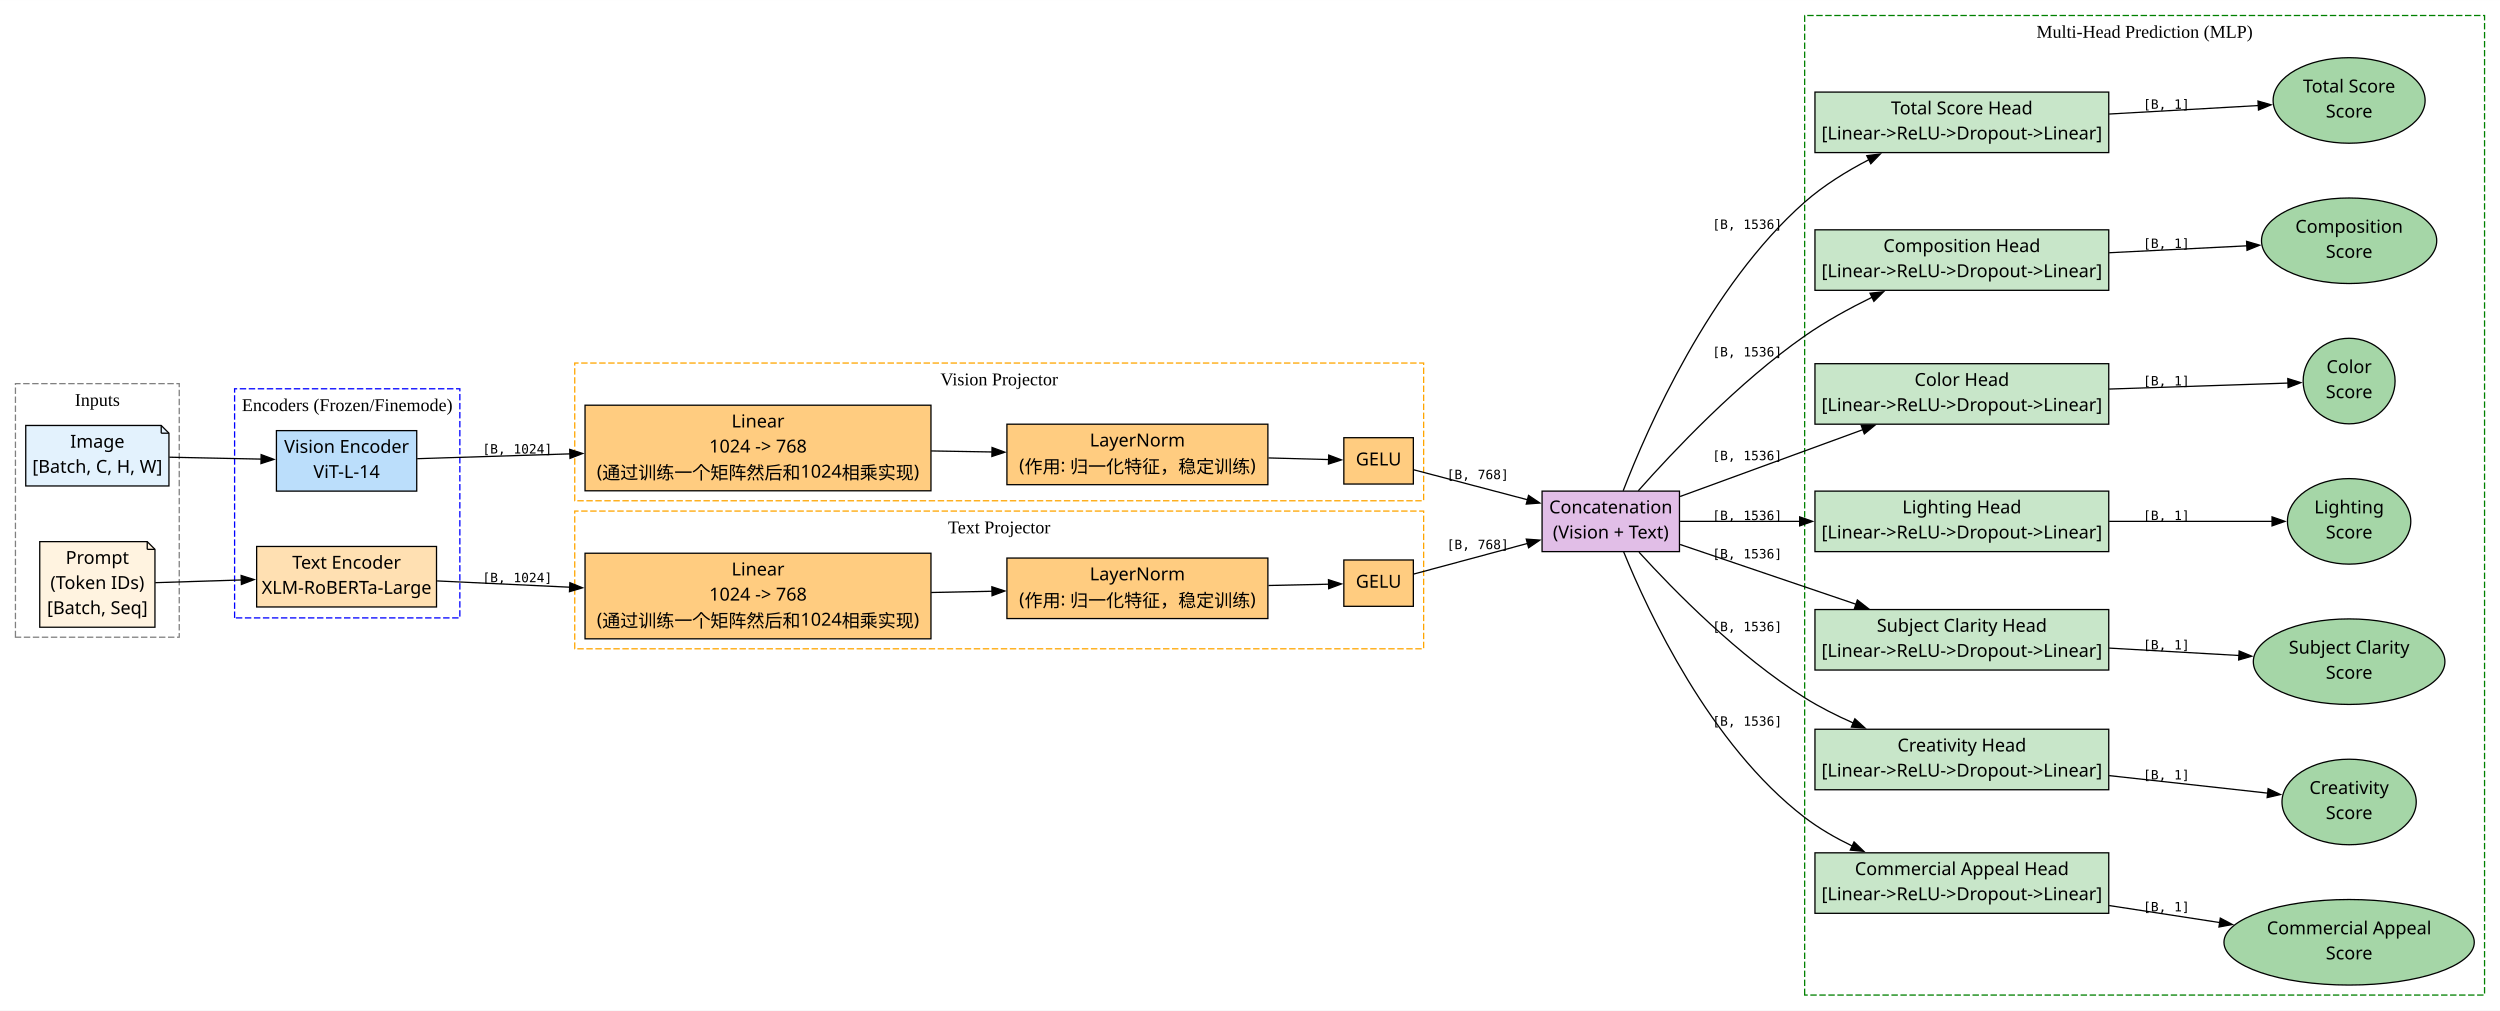
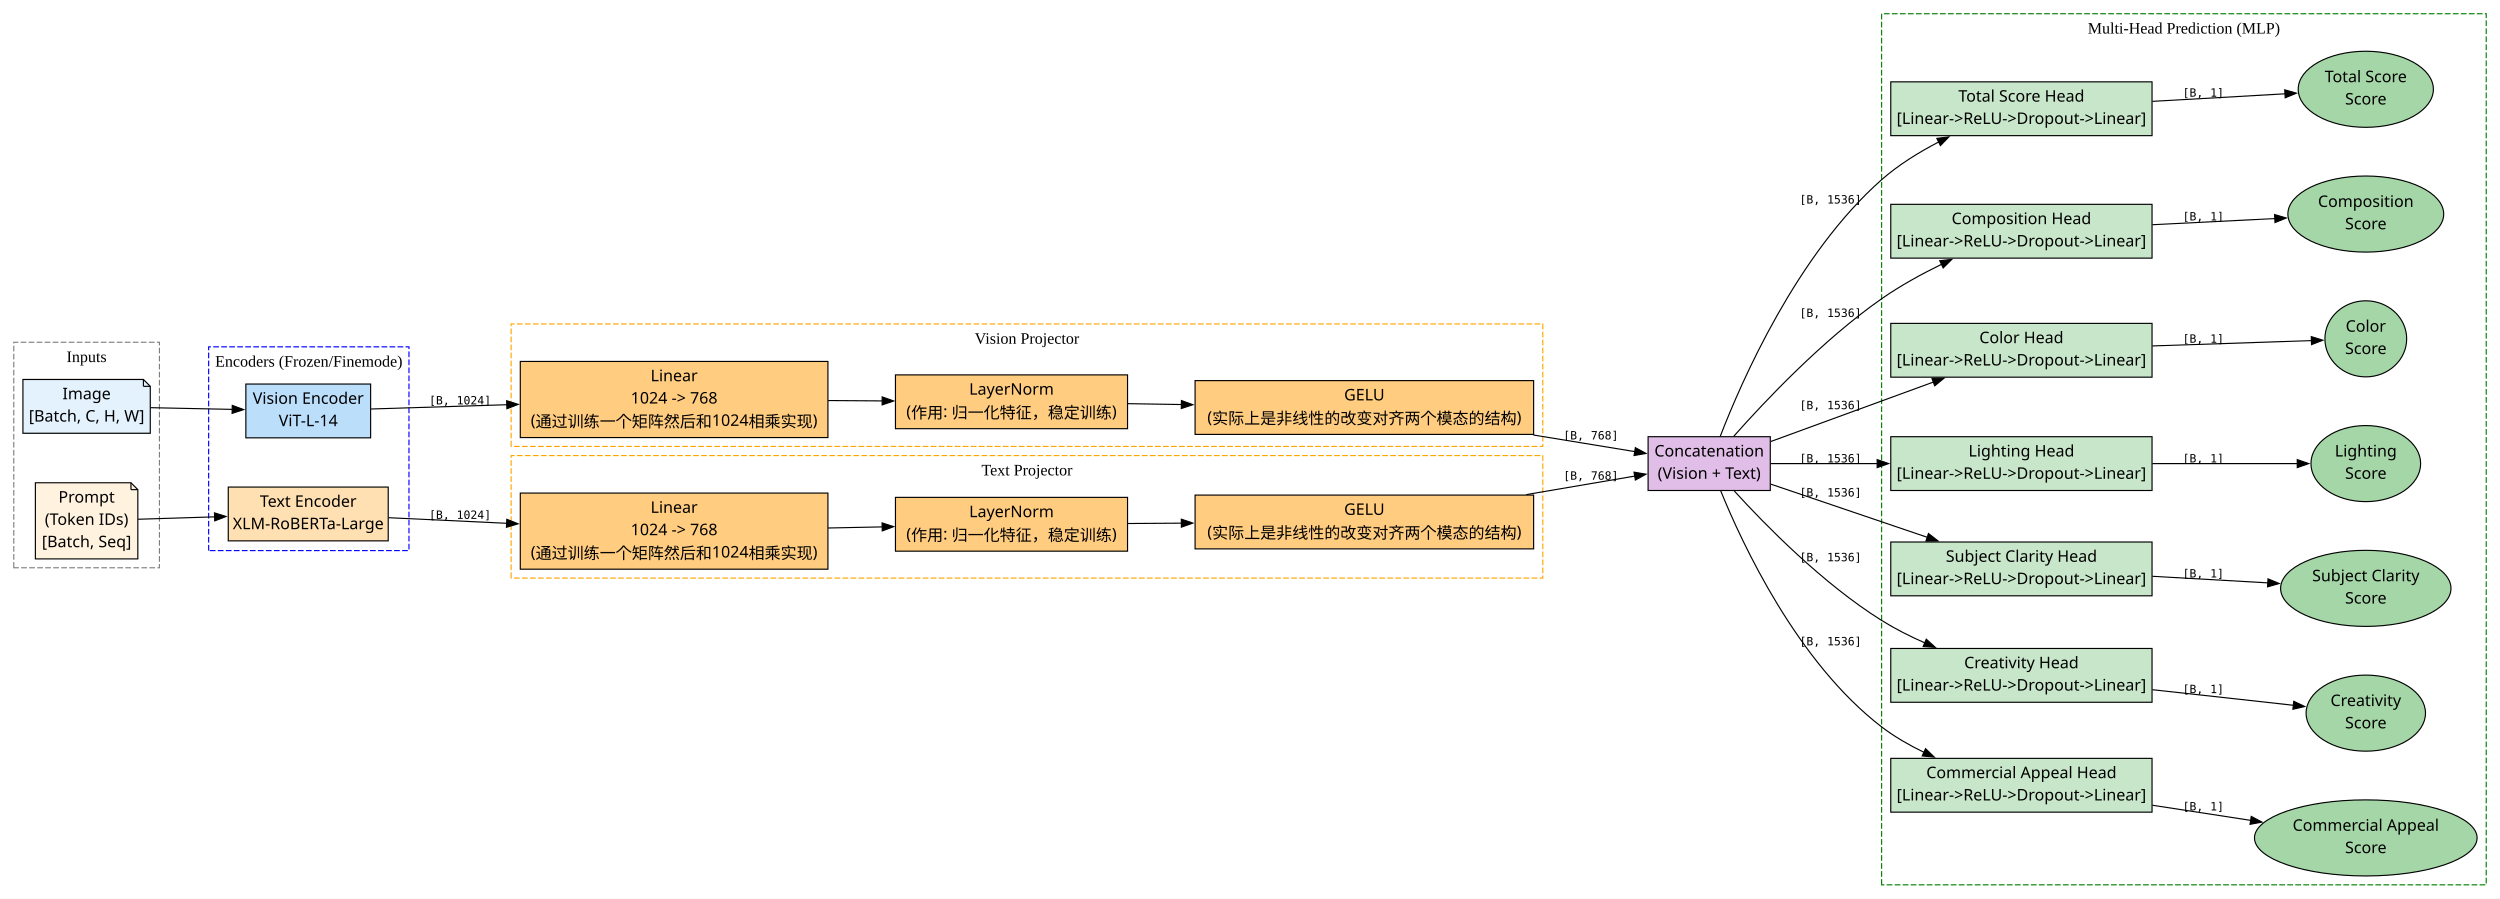
- <svg xmlns="http://www.w3.org/2000/svg" width="1942pt" height="785pt" viewBox="0.00 0.00 1942.20 785.00">
+ <svg xmlns="http://www.w3.org/2000/svg" width="2184pt" height="785pt" viewBox="0.00 0.00 2183.95 785.00">
  <g id="graph0" class="graph" transform="scale(1 1) rotate(0) translate(4 781)">
-     <polygon fill="white" stroke="none" points="-4,4 -4,-781 1938.2,-781 1938.2,4 -4,4" />
+     <polygon fill="white" stroke="none" points="-4,4 -4,-781 2179.95,-781 2179.95,4 -4,4" />
    <g id="clust1" class="cluster">
-       <polygon fill="none" stroke="gray" stroke-dasharray="5,2" points="8,-286 8,-483 135.25,-483 135.25,-286 8,-286" />
-       <text text-anchor="middle" x="71.62" y="-465.7" font-family="Times New Roman,serif" font-size="14.00">Inputs</text>
+       <polygon fill="none" stroke="gray" stroke-dasharray="5,2" points="8,-285 8,-482 135.25,-482 135.25,-285 8,-285" />
+       <text text-anchor="middle" x="71.62" y="-464.7" font-family="Times New Roman,serif" font-size="14.00">Inputs</text>
    </g>
    <g id="clust2" class="cluster">
-       <polygon fill="none" stroke="blue" stroke-dasharray="5,2" points="178.25,-301 178.25,-479 353.25,-479 353.25,-301 178.25,-301" />
-       <text text-anchor="middle" x="265.75" y="-461.7" font-family="Times New Roman,serif" font-size="14.00">Encoders (Frozen/Finemode)</text>
+       <polygon fill="none" stroke="blue" stroke-dasharray="5,2" points="178.25,-300 178.25,-478 353.25,-478 353.25,-300 178.25,-300" />
+       <text text-anchor="middle" x="265.75" y="-460.7" font-family="Times New Roman,serif" font-size="14.00">Encoders (Frozen/Finemode)</text>
    </g>
    <g id="clust3" class="cluster">
-       <polygon fill="none" stroke="orange" stroke-dasharray="5,2" points="442.5,-392 442.5,-499 1102,-499 1102,-392 442.5,-392" />
-       <text text-anchor="middle" x="772.25" y="-481.7" font-family="Times New Roman,serif" font-size="14.00">Vision Projector</text>
+       <polygon fill="none" stroke="orange" stroke-dasharray="5,2" points="442.5,-391 442.5,-498 1343.75,-498 1343.75,-391 442.5,-391" />
+       <text text-anchor="middle" x="893.12" y="-480.7" font-family="Times New Roman,serif" font-size="14.00">Vision Projector</text>
    </g>
    <g id="clust4" class="cluster">
-       <polygon fill="none" stroke="orange" stroke-dasharray="5,2" points="442.5,-277 442.5,-384 1102,-384 1102,-277 442.5,-277" />
-       <text text-anchor="middle" x="772.25" y="-366.7" font-family="Times New Roman,serif" font-size="14.00">Text Projector</text>
+       <polygon fill="none" stroke="orange" stroke-dasharray="5,2" points="442.5,-276 442.5,-383 1343.75,-383 1343.75,-276 442.5,-276" />
+       <text text-anchor="middle" x="893.12" y="-365.7" font-family="Times New Roman,serif" font-size="14.00">Text Projector</text>
    </g>
    <g id="clust5" class="cluster">
-       <polygon fill="none" stroke="green" stroke-dasharray="5,2" points="1398,-8 1398,-769 1926.2,-769 1926.2,-8 1398,-8" />
-       <text text-anchor="middle" x="1662.1" y="-751.7" font-family="Times New Roman,serif" font-size="14.00">Multi-Head Prediction (MLP)</text>
+       <polygon fill="none" stroke="green" stroke-dasharray="5,2" points="1639.75,-8 1639.75,-769 2167.95,-769 2167.95,-8 1639.75,-8" />
+       <text text-anchor="middle" x="1903.85" y="-751.7" font-family="Times New Roman,serif" font-size="14.00">Multi-Head Prediction (MLP)</text>
    </g>
    <g id="node1" class="node">
-       <polygon fill="#e3f2fd" stroke="black" points="121.25,-450.5 16,-450.5 16,-403.5 127.25,-403.5 127.25,-444.5 121.25,-450.5" />
-       <polyline fill="none" stroke="black" points="121.25,-450.5 121.25,-444.5" />
-       <polyline fill="none" stroke="black" points="127.25,-444.5 121.25,-444.5" />
-       <text text-anchor="middle" x="71.62" y="-433.2" font-family="Segoe UI" font-size="14.00">Image</text>
-       <text text-anchor="middle" x="71.62" y="-413.7" font-family="Segoe UI" font-size="14.00">[Batch, C, H, W]</text>
+       <polygon fill="#e3f2fd" stroke="black" points="121.25,-449.5 16,-449.5 16,-402.5 127.25,-402.5 127.25,-443.5 121.25,-449.5" />
+       <polyline fill="none" stroke="black" points="121.25,-449.5 121.25,-443.5" />
+       <polyline fill="none" stroke="black" points="127.25,-443.5 121.25,-443.5" />
+       <text text-anchor="middle" x="71.62" y="-432.2" font-family="Segoe UI" font-size="14.00">Image</text>
+       <text text-anchor="middle" x="71.62" y="-412.7" font-family="Segoe UI" font-size="14.00">[Batch, C, H, W]</text>
    </g>
    <g id="node3" class="node">
-       <polygon fill="#bbdefb" stroke="black" points="319.75,-446.5 210.75,-446.5 210.75,-399.5 319.75,-399.5 319.75,-446.5" />
-       <text text-anchor="middle" x="265.25" y="-429.2" font-family="Segoe UI" font-size="14.00">Vision Encoder</text>
-       <text text-anchor="middle" x="265.25" y="-409.7" font-family="Segoe UI" font-size="14.00">ViT-L-14</text>
+       <polygon fill="#bbdefb" stroke="black" points="319.75,-445.5 210.75,-445.5 210.75,-398.5 319.75,-398.5 319.75,-445.5" />
+       <text text-anchor="middle" x="265.25" y="-428.2" font-family="Segoe UI" font-size="14.00">Vision Encoder</text>
+       <text text-anchor="middle" x="265.25" y="-408.7" font-family="Segoe UI" font-size="14.00">ViT-L-14</text>
    </g>
    <g id="edge12" class="edge">
-       <path fill="none" stroke="black" d="M127.54,-425.85C149.77,-425.39 175.62,-424.85 198.82,-424.37" />
-       <polygon fill="black" stroke="black" points="198.88,-427.87 208.81,-424.16 198.74,-420.87 198.88,-427.87" />
+       <path fill="none" stroke="black" d="M127.54,-424.85C149.77,-424.39 175.62,-423.85 198.82,-423.37" />
+       <polygon fill="black" stroke="black" points="198.88,-426.87 208.81,-423.16 198.74,-419.87 198.88,-426.87" />
    </g>
    <g id="node2" class="node">
-       <polygon fill="#fff3e0" stroke="black" points="110.38,-360.25 26.88,-360.25 26.88,-293.75 116.38,-293.75 116.38,-354.25 110.38,-360.25" />
-       <polyline fill="none" stroke="black" points="110.38,-360.25 110.38,-354.25" />
-       <polyline fill="none" stroke="black" points="116.38,-354.25 110.38,-354.25" />
-       <text text-anchor="middle" x="71.62" y="-342.95" font-family="Segoe UI" font-size="14.00">Prompt</text>
-       <text text-anchor="middle" x="71.62" y="-323.45" font-family="Segoe UI" font-size="14.00">(Token IDs)</text>
-       <text text-anchor="middle" x="71.62" y="-303.95" font-family="Segoe UI" font-size="14.00">[Batch, Seq]</text>
+       <polygon fill="#fff3e0" stroke="black" points="110.38,-359.25 26.88,-359.25 26.88,-292.75 116.38,-292.75 116.38,-353.25 110.38,-359.25" />
+       <polyline fill="none" stroke="black" points="110.38,-359.25 110.38,-353.25" />
+       <polyline fill="none" stroke="black" points="116.38,-353.25 110.38,-353.25" />
+       <text text-anchor="middle" x="71.62" y="-341.95" font-family="Segoe UI" font-size="14.00">Prompt</text>
+       <text text-anchor="middle" x="71.62" y="-322.45" font-family="Segoe UI" font-size="14.00">(Token IDs)</text>
+       <text text-anchor="middle" x="71.62" y="-302.95" font-family="Segoe UI" font-size="14.00">[Batch, Seq]</text>
    </g>
    <g id="node4" class="node">
-       <polygon fill="#ffe0b2" stroke="black" points="335.12,-356.5 195.38,-356.5 195.38,-309.5 335.12,-309.5 335.12,-356.5" />
-       <text text-anchor="middle" x="265.25" y="-339.2" font-family="Segoe UI" font-size="14.00">Text Encoder</text>
-       <text text-anchor="middle" x="265.25" y="-319.7" font-family="Segoe UI" font-size="14.00">XLM-RoBERTa-Large</text>
+       <polygon fill="#ffe0b2" stroke="black" points="335.12,-355.5 195.38,-355.5 195.38,-308.5 335.12,-308.5 335.12,-355.5" />
+       <text text-anchor="middle" x="265.25" y="-338.2" font-family="Segoe UI" font-size="14.00">Text Encoder</text>
+       <text text-anchor="middle" x="265.25" y="-318.7" font-family="Segoe UI" font-size="14.00">XLM-RoBERTa-Large</text>
    </g>
    <g id="edge13" class="edge">
-       <path fill="none" stroke="black" d="M116.59,-328.38C136.44,-329 160.54,-329.75 183.46,-330.47" />
-       <polygon fill="black" stroke="black" points="183.34,-333.97 193.44,-330.78 183.55,-326.97 183.34,-333.97" />
+       <path fill="none" stroke="black" d="M116.59,-327.38C136.44,-328 160.54,-328.75 183.46,-329.47" />
+       <polygon fill="black" stroke="black" points="183.34,-332.97 193.44,-329.78 183.55,-325.97 183.34,-332.97" />
    </g>
    <g id="node5" class="node">
-       <polygon fill="#ffcc80" stroke="black" points="719.25,-466.25 450.5,-466.25 450.5,-399.75 719.25,-399.75 719.25,-466.25" />
-       <text text-anchor="middle" x="584.88" y="-448.95" font-family="Segoe UI" font-size="14.00">Linear</text>
-       <text text-anchor="middle" x="584.88" y="-429.45" font-family="Segoe UI" font-size="14.00">1024 -&gt; 768</text>
-       <text text-anchor="middle" x="584.88" y="-409.95" font-family="Segoe UI" font-size="14.00">(通过训练一个矩阵然后和1024相乘实现)</text>
+       <polygon fill="#ffcc80" stroke="black" points="719.25,-465.25 450.5,-465.25 450.5,-398.75 719.25,-398.75 719.25,-465.25" />
+       <text text-anchor="middle" x="584.88" y="-447.95" font-family="Segoe UI" font-size="14.00">Linear</text>
+       <text text-anchor="middle" x="584.88" y="-428.45" font-family="Segoe UI" font-size="14.00">1024 -&gt; 768</text>
+       <text text-anchor="middle" x="584.88" y="-408.95" font-family="Segoe UI" font-size="14.00">(通过训练一个矩阵然后和1024相乘实现)</text>
    </g>
    <g id="edge14" class="edge">
-       <path fill="none" stroke="black" d="M320.13,-424.7C352.95,-425.73 396.59,-427.1 438.91,-428.44" />
-       <polygon fill="black" stroke="black" points="438.6,-431.93 448.7,-428.74 438.82,-424.93 438.6,-431.93" />
-       <text text-anchor="middle" x="397.88" y="-428.7" font-family="Consolas" font-size="10.00">[B, 1024]</text>
+       <path fill="none" stroke="black" d="M320.13,-423.7C352.95,-424.73 396.59,-426.1 438.91,-427.44" />
+       <polygon fill="black" stroke="black" points="438.6,-430.93 448.7,-427.74 438.82,-423.93 438.6,-430.93" />
+       <text text-anchor="middle" x="397.88" y="-427.7" font-family="Consolas" font-size="10.00">[B, 1024]</text>
    </g>
    <g id="node8" class="node">
-       <polygon fill="#ffcc80" stroke="black" points="719.25,-351.25 450.5,-351.25 450.5,-284.75 719.25,-284.75 719.25,-351.25" />
-       <text text-anchor="middle" x="584.88" y="-333.95" font-family="Segoe UI" font-size="14.00">Linear</text>
-       <text text-anchor="middle" x="584.88" y="-314.45" font-family="Segoe UI" font-size="14.00">1024 -&gt; 768</text>
-       <text text-anchor="middle" x="584.88" y="-294.95" font-family="Segoe UI" font-size="14.00">(通过训练一个矩阵然后和1024相乘实现)</text>
+       <polygon fill="#ffcc80" stroke="black" points="719.25,-350.25 450.5,-350.25 450.5,-283.75 719.25,-283.75 719.25,-350.25" />
+       <text text-anchor="middle" x="584.88" y="-332.95" font-family="Segoe UI" font-size="14.00">Linear</text>
+       <text text-anchor="middle" x="584.88" y="-313.45" font-family="Segoe UI" font-size="14.00">1024 -&gt; 768</text>
+       <text text-anchor="middle" x="584.88" y="-293.95" font-family="Segoe UI" font-size="14.00">(通过训练一个矩阵然后和1024相乘实现)</text>
    </g>
    <g id="edge15" class="edge">
-       <path fill="none" stroke="black" d="M335.56,-329.73C366,-328.29 402.95,-326.54 438.94,-324.84" />
-       <polygon fill="black" stroke="black" points="438.74,-328.36 448.56,-324.39 438.41,-321.37 438.74,-328.36" />
-       <text text-anchor="middle" x="397.88" y="-328.72" font-family="Consolas" font-size="10.00">[B, 1024]</text>
+       <path fill="none" stroke="black" d="M335.56,-328.73C366,-327.29 402.95,-325.54 438.94,-323.84" />
+       <polygon fill="black" stroke="black" points="438.74,-327.36 448.56,-323.39 438.41,-320.37 438.74,-327.36" />
+       <text text-anchor="middle" x="397.88" y="-327.72" font-family="Consolas" font-size="10.00">[B, 1024]</text>
    </g>
    <g id="node6" class="node">
-       <polygon fill="#ffcc80" stroke="black" points="981,-451.5 778.25,-451.5 778.25,-404.5 981,-404.5 981,-451.5" />
-       <text text-anchor="middle" x="879.62" y="-434.2" font-family="Segoe UI" font-size="14.00">LayerNorm</text>
-       <text text-anchor="middle" x="879.62" y="-414.7" font-family="Segoe UI" font-size="14.00">(作用: 归一化特征，稳定训练)</text>
+       <polygon fill="#ffcc80" stroke="black" points="981,-453.5 778.25,-453.5 778.25,-406.5 981,-406.5 981,-453.5" />
+       <text text-anchor="middle" x="879.62" y="-436.2" font-family="Segoe UI" font-size="14.00">LayerNorm</text>
+       <text text-anchor="middle" x="879.62" y="-416.7" font-family="Segoe UI" font-size="14.00">(作用: 归一化特征，稳定训练)</text>
    </g>
    <g id="edge1" class="edge">
-       <path fill="none" stroke="black" d="M719.4,-430.72C735.3,-430.45 751.4,-430.17 766.94,-429.91" />
-       <polygon fill="black" stroke="black" points="766.7,-433.41 776.64,-429.74 766.58,-426.41 766.7,-433.41" />
+       <path fill="none" stroke="black" d="M719.4,-431.09C735.3,-430.98 751.4,-430.87 766.94,-430.76" />
+       <polygon fill="black" stroke="black" points="766.66,-434.27 776.64,-430.7 766.62,-427.27 766.66,-434.27" />
    </g>
    <g id="node7" class="node">
-       <polygon fill="#ffcc80" stroke="black" points="1094,-441 1040,-441 1040,-405 1094,-405 1094,-441" />
-       <text text-anchor="middle" x="1067" y="-419.45" font-family="Segoe UI" font-size="14.00">GELU</text>
+       <polygon fill="#ffcc80" stroke="black" points="1335.75,-448.5 1040,-448.5 1040,-401.5 1335.75,-401.5 1335.75,-448.5" />
+       <text text-anchor="middle" x="1187.88" y="-431.2" font-family="Segoe UI" font-size="14.00">GELU</text>
+       <text text-anchor="middle" x="1187.88" y="-411.7" font-family="Segoe UI" font-size="14.00">(实际上是非线性的改变对齐两个模态的结构)</text>
    </g>
    <g id="edge2" class="edge">
-       <path fill="none" stroke="black" d="M981.45,-425.28C998.13,-424.83 1014.46,-424.39 1028.25,-424.02" />
-       <polygon fill="black" stroke="black" points="1028.25,-427.52 1038.15,-423.75 1028.06,-420.52 1028.25,-427.52" />
+       <path fill="none" stroke="black" d="M981.33,-428.36C996.48,-428.11 1012.42,-427.85 1028.43,-427.59" />
+       <polygon fill="black" stroke="black" points="1028.07,-431.09 1038.01,-427.43 1027.95,-424.09 1028.07,-431.09" />
    </g>
    <g id="node11" class="node">
-       <polygon fill="#e1bee7" stroke="black" points="1300.75,-399.5 1194,-399.5 1194,-352.5 1300.75,-352.5 1300.75,-399.5" />
-       <text text-anchor="middle" x="1247.38" y="-382.2" font-family="Segoe UI" font-size="14.00">Concatenation</text>
-       <text text-anchor="middle" x="1247.38" y="-362.7" font-family="Segoe UI" font-size="14.00">(Vision + Text)</text>
+       <polygon fill="#e1bee7" stroke="black" points="1542.5,-399.5 1435.75,-399.5 1435.75,-352.5 1542.5,-352.5 1542.5,-399.5" />
+       <text text-anchor="middle" x="1489.12" y="-382.2" font-family="Segoe UI" font-size="14.00">Concatenation</text>
+       <text text-anchor="middle" x="1489.12" y="-362.7" font-family="Segoe UI" font-size="14.00">(Vision + Text)</text>
    </g>
    <g id="edge16" class="edge">
-       <path fill="none" stroke="black" d="M1094.32,-416.06C1117.54,-409.95 1152.32,-400.78 1182.76,-392.76" />
-       <polygon fill="black" stroke="black" points="1183.51,-396.18 1192.29,-390.25 1181.72,-389.42 1183.51,-396.18" />
-       <text text-anchor="middle" x="1144" y="-408.8" font-family="Consolas" font-size="10.00">[B, 768]</text>
+       <path fill="none" stroke="black" d="M1335.43,-401C1366.65,-395.89 1398.05,-390.75 1424.18,-386.47" />
+       <polygon fill="black" stroke="black" points="1424.62,-389.94 1433.93,-384.87 1423.49,-383.04 1424.62,-389.94" />
+       <text text-anchor="middle" x="1385.75" y="-397.11" font-family="Consolas" font-size="10.00">[B, 768]</text>
    </g>
    <g id="node9" class="node">
-       <polygon fill="#ffcc80" stroke="black" points="981,-347.5 778.25,-347.5 778.25,-300.5 981,-300.5 981,-347.5" />
-       <text text-anchor="middle" x="879.62" y="-330.2" font-family="Segoe UI" font-size="14.00">LayerNorm</text>
-       <text text-anchor="middle" x="879.62" y="-310.7" font-family="Segoe UI" font-size="14.00">(作用: 归一化特征，稳定训练)</text>
+       <polygon fill="#ffcc80" stroke="black" points="981,-346.5 778.25,-346.5 778.25,-299.5 981,-299.5 981,-346.5" />
+       <text text-anchor="middle" x="879.62" y="-329.2" font-family="Segoe UI" font-size="14.00">LayerNorm</text>
+       <text text-anchor="middle" x="879.62" y="-309.7" font-family="Segoe UI" font-size="14.00">(作用: 归一化特征，稳定训练)</text>
    </g>
    <g id="edge3" class="edge">
-       <path fill="none" stroke="black" d="M719.4,-320.74C735.3,-321.06 751.4,-321.39 766.94,-321.71" />
-       <polygon fill="black" stroke="black" points="766.57,-325.2 776.64,-321.91 766.71,-318.21 766.57,-325.2" />
+       <path fill="none" stroke="black" d="M719.4,-319.74C735.3,-320.06 751.4,-320.39 766.94,-320.71" />
+       <polygon fill="black" stroke="black" points="766.57,-324.2 776.64,-320.91 766.71,-317.21 766.57,-324.2" />
    </g>
    <g id="node10" class="node">
-       <polygon fill="#ffcc80" stroke="black" points="1094,-346 1040,-346 1040,-310 1094,-310 1094,-346" />
-       <text text-anchor="middle" x="1067" y="-324.45" font-family="Segoe UI" font-size="14.00">GELU</text>
+       <polygon fill="#ffcc80" stroke="black" points="1335.75,-348.5 1040,-348.5 1040,-301.5 1335.75,-301.5 1335.75,-348.5" />
+       <text text-anchor="middle" x="1187.88" y="-331.2" font-family="Segoe UI" font-size="14.00">GELU</text>
+       <text text-anchor="middle" x="1187.88" y="-311.7" font-family="Segoe UI" font-size="14.00">(实际上是非线性的改变对齐两个模态的结构)</text>
    </g>
    <g id="edge4" class="edge">
-       <path fill="none" stroke="black" d="M981.45,-326.18C998.13,-326.54 1014.46,-326.89 1028.25,-327.19" />
-       <polygon fill="black" stroke="black" points="1028.07,-330.68 1038.15,-327.4 1028.22,-323.68 1028.07,-330.68" />
+       <path fill="none" stroke="black" d="M981.33,-323.66C996.48,-323.76 1012.42,-323.86 1028.43,-323.97" />
+       <polygon fill="black" stroke="black" points="1027.99,-327.46 1038.01,-324.03 1028.03,-320.46 1027.99,-327.46" />
    </g>
    <g id="edge17" class="edge">
-       <path fill="none" stroke="black" d="M1094.32,-335.08C1117.54,-341.33 1152.32,-350.69 1182.76,-358.88" />
-       <polygon fill="black" stroke="black" points="1181.72,-362.23 1192.29,-361.45 1183.54,-355.47 1181.72,-362.23" />
-       <text text-anchor="middle" x="1144" y="-354.44" font-family="Consolas" font-size="10.00">[B, 768]</text>
+       <path fill="none" stroke="black" d="M1329.3,-348.93C1362.53,-354.6 1396.37,-360.36 1424.23,-365.11" />
+       <polygon fill="black" stroke="black" points="1423.45,-368.53 1433.9,-366.76 1424.63,-361.63 1423.45,-368.53" />
+       <text text-anchor="middle" x="1385.75" y="-361.93" font-family="Consolas" font-size="10.00">[B, 768]</text>
    </g>
    <g id="node12" class="node">
-       <polygon fill="#c8e6c9" stroke="black" points="1634.25,-709.5 1406,-709.5 1406,-662.5 1634.25,-662.5 1634.25,-709.5" />
-       <text text-anchor="middle" x="1520.12" y="-692.2" font-family="Segoe UI" font-size="14.00">Total Score Head</text>
-       <text text-anchor="middle" x="1520.12" y="-672.7" font-family="Segoe UI" font-size="14.00">[Linear-&gt;ReLU-&gt;Dropout-&gt;Linear]</text>
+       <polygon fill="#c8e6c9" stroke="black" points="1876,-709.5 1647.75,-709.5 1647.75,-662.5 1876,-662.5 1876,-709.5" />
+       <text text-anchor="middle" x="1761.88" y="-692.2" font-family="Segoe UI" font-size="14.00">Total Score Head</text>
+       <text text-anchor="middle" x="1761.88" y="-672.7" font-family="Segoe UI" font-size="14.00">[Linear-&gt;ReLU-&gt;Dropout-&gt;Linear]</text>
    </g>
    <g id="edge18" class="edge">
-       <path fill="none" stroke="black" d="M1257,-399.74C1275.64,-448.08 1324.07,-558.83 1398,-624 1412.67,-636.93 1430.51,-647.98 1447.94,-657.01" />
-       <polygon fill="black" stroke="black" points="1446.26,-660.09 1456.77,-661.42 1449.39,-653.82 1446.26,-660.09" />
-       <text text-anchor="middle" x="1353.38" y="-603.2" font-family="Consolas" font-size="10.00">[B, 1536]</text>
+       <path fill="none" stroke="black" d="M1498.75,-399.74C1517.39,-448.08 1565.82,-558.83 1639.75,-624 1654.42,-636.93 1672.26,-647.98 1689.69,-657.01" />
+       <polygon fill="black" stroke="black" points="1688.01,-660.09 1698.52,-661.42 1691.14,-653.82 1688.01,-660.09" />
+       <text text-anchor="middle" x="1595.12" y="-603.2" font-family="Consolas" font-size="10.00">[B, 1536]</text>
    </g>
    <g id="node14" class="node">
-       <polygon fill="#c8e6c9" stroke="black" points="1634.25,-602.5 1406,-602.5 1406,-555.5 1634.25,-555.5 1634.25,-602.5" />
-       <text text-anchor="middle" x="1520.12" y="-585.2" font-family="Segoe UI" font-size="14.00">Composition Head</text>
-       <text text-anchor="middle" x="1520.12" y="-565.7" font-family="Segoe UI" font-size="14.00">[Linear-&gt;ReLU-&gt;Dropout-&gt;Linear]</text>
+       <polygon fill="#c8e6c9" stroke="black" points="1876,-602.5 1647.75,-602.5 1647.75,-555.5 1876,-555.5 1876,-602.5" />
+       <text text-anchor="middle" x="1761.88" y="-585.2" font-family="Segoe UI" font-size="14.00">Composition Head</text>
+       <text text-anchor="middle" x="1761.88" y="-565.7" font-family="Segoe UI" font-size="14.00">[Linear-&gt;ReLU-&gt;Dropout-&gt;Linear]</text>
    </g>
    <g id="edge19" class="edge">
-       <path fill="none" stroke="black" d="M1268.77,-399.8C1295.93,-430.46 1346.57,-484.08 1398,-520 1414.11,-531.25 1432.69,-541.47 1450.39,-550.13" />
-       <polygon fill="black" stroke="black" points="1448.78,-553.24 1459.31,-554.39 1451.79,-546.92 1448.78,-553.24" />
-       <text text-anchor="middle" x="1353.38" y="-504.12" font-family="Consolas" font-size="10.00">[B, 1536]</text>
+       <path fill="none" stroke="black" d="M1510.52,-399.8C1537.68,-430.46 1588.32,-484.08 1639.75,-520 1655.86,-531.25 1674.44,-541.47 1692.14,-550.13" />
+       <polygon fill="black" stroke="black" points="1690.53,-553.24 1701.06,-554.39 1693.54,-546.92 1690.53,-553.24" />
+       <text text-anchor="middle" x="1595.12" y="-504.12" font-family="Consolas" font-size="10.00">[B, 1536]</text>
    </g>
    <g id="node16" class="node">
-       <polygon fill="#c8e6c9" stroke="black" points="1634.25,-498.5 1406,-498.5 1406,-451.5 1634.25,-451.5 1634.25,-498.5" />
-       <text text-anchor="middle" x="1520.12" y="-481.2" font-family="Segoe UI" font-size="14.00">Color Head</text>
-       <text text-anchor="middle" x="1520.12" y="-461.7" font-family="Segoe UI" font-size="14.00">[Linear-&gt;ReLU-&gt;Dropout-&gt;Linear]</text>
+       <polygon fill="#c8e6c9" stroke="black" points="1876,-498.5 1647.75,-498.5 1647.75,-451.5 1876,-451.5 1876,-498.5" />
+       <text text-anchor="middle" x="1761.88" y="-481.2" font-family="Segoe UI" font-size="14.00">Color Head</text>
+       <text text-anchor="middle" x="1761.88" y="-461.7" font-family="Segoe UI" font-size="14.00">[Linear-&gt;ReLU-&gt;Dropout-&gt;Linear]</text>
    </g>
    <g id="edge20" class="edge">
-       <path fill="none" stroke="black" d="M1301.22,-395.32C1341.68,-410.12 1398.05,-430.73 1443.32,-447.28" />
-       <polygon fill="black" stroke="black" points="1441.96,-450.51 1452.56,-450.66 1444.37,-443.94 1441.96,-450.51" />
-       <text text-anchor="middle" x="1353.38" y="-423.53" font-family="Consolas" font-size="10.00">[B, 1536]</text>
+       <path fill="none" stroke="black" d="M1542.97,-395.32C1583.43,-410.12 1639.8,-430.73 1685.07,-447.28" />
+       <polygon fill="black" stroke="black" points="1683.71,-450.51 1694.31,-450.66 1686.12,-443.94 1683.71,-450.51" />
+       <text text-anchor="middle" x="1595.12" y="-423.53" font-family="Consolas" font-size="10.00">[B, 1536]</text>
    </g>
    <g id="node18" class="node">
-       <polygon fill="#c8e6c9" stroke="black" points="1634.25,-399.5 1406,-399.5 1406,-352.5 1634.25,-352.5 1634.25,-399.5" />
-       <text text-anchor="middle" x="1520.12" y="-382.2" font-family="Segoe UI" font-size="14.00">Lighting Head</text>
-       <text text-anchor="middle" x="1520.12" y="-362.7" font-family="Segoe UI" font-size="14.00">[Linear-&gt;ReLU-&gt;Dropout-&gt;Linear]</text>
+       <polygon fill="#c8e6c9" stroke="black" points="1876,-399.5 1647.75,-399.5 1647.75,-352.5 1876,-352.5 1876,-399.5" />
+       <text text-anchor="middle" x="1761.88" y="-382.2" font-family="Segoe UI" font-size="14.00">Lighting Head</text>
+       <text text-anchor="middle" x="1761.88" y="-362.7" font-family="Segoe UI" font-size="14.00">[Linear-&gt;ReLU-&gt;Dropout-&gt;Linear]</text>
    </g>
    <g id="edge21" class="edge">
-       <path fill="none" stroke="black" d="M1301.22,-376C1327.97,-376 1361.68,-376 1394.54,-376" />
-       <polygon fill="black" stroke="black" points="1394.12,-379.5 1404.12,-376 1394.12,-372.5 1394.12,-379.5" />
-       <text text-anchor="middle" x="1353.38" y="-377" font-family="Consolas" font-size="10.00">[B, 1536]</text>
+       <path fill="none" stroke="black" d="M1542.97,-376C1569.72,-376 1603.43,-376 1636.29,-376" />
+       <polygon fill="black" stroke="black" points="1635.87,-379.5 1645.87,-376 1635.87,-372.5 1635.87,-379.5" />
+       <text text-anchor="middle" x="1595.12" y="-377" font-family="Consolas" font-size="10.00">[B, 1536]</text>
    </g>
    <g id="node20" class="node">
-       <polygon fill="#c8e6c9" stroke="black" points="1634.25,-307.5 1406,-307.5 1406,-260.5 1634.25,-260.5 1634.25,-307.5" />
-       <text text-anchor="middle" x="1520.12" y="-290.2" font-family="Segoe UI" font-size="14.00">Subject Clarity Head</text>
-       <text text-anchor="middle" x="1520.12" y="-270.7" font-family="Segoe UI" font-size="14.00">[Linear-&gt;ReLU-&gt;Dropout-&gt;Linear]</text>
+       <polygon fill="#c8e6c9" stroke="black" points="1876,-307.5 1647.75,-307.5 1647.75,-260.5 1876,-260.5 1876,-307.5" />
+       <text text-anchor="middle" x="1761.88" y="-290.2" font-family="Segoe UI" font-size="14.00">Subject Clarity Head</text>
+       <text text-anchor="middle" x="1761.88" y="-270.7" font-family="Segoe UI" font-size="14.00">[Linear-&gt;ReLU-&gt;Dropout-&gt;Linear]</text>
    </g>
    <g id="edge22" class="edge">
-       <path fill="none" stroke="black" d="M1301.22,-358.04C1340.1,-344.83 1393.68,-326.63 1437.97,-311.58" />
-       <polygon fill="black" stroke="black" points="1438.95,-314.94 1447.29,-308.41 1436.7,-308.31 1438.95,-314.94" />
-       <text text-anchor="middle" x="1353.38" y="-347.24" font-family="Consolas" font-size="10.00">[B, 1536]</text>
+       <path fill="none" stroke="black" d="M1542.97,-358.04C1581.85,-344.83 1635.43,-326.63 1679.72,-311.58" />
+       <polygon fill="black" stroke="black" points="1680.7,-314.94 1689.04,-308.41 1678.45,-308.31 1680.7,-314.94" />
+       <text text-anchor="middle" x="1595.12" y="-347.24" font-family="Consolas" font-size="10.00">[B, 1536]</text>
    </g>
    <g id="node22" class="node">
-       <polygon fill="#c8e6c9" stroke="black" points="1634.25,-214.5 1406,-214.5 1406,-167.5 1634.25,-167.5 1634.25,-214.5" />
-       <text text-anchor="middle" x="1520.12" y="-197.2" font-family="Segoe UI" font-size="14.00">Creativity Head</text>
-       <text text-anchor="middle" x="1520.12" y="-177.7" font-family="Segoe UI" font-size="14.00">[Linear-&gt;ReLU-&gt;Dropout-&gt;Linear]</text>
+       <polygon fill="#c8e6c9" stroke="black" points="1876,-214.5 1647.75,-214.5 1647.75,-167.5 1876,-167.5 1876,-214.5" />
+       <text text-anchor="middle" x="1761.88" y="-197.2" font-family="Segoe UI" font-size="14.00">Creativity Head</text>
+       <text text-anchor="middle" x="1761.88" y="-177.7" font-family="Segoe UI" font-size="14.00">[Linear-&gt;ReLU-&gt;Dropout-&gt;Linear]</text>
    </g>
    <g id="edge23" class="edge">
-       <path fill="none" stroke="black" d="M1269.31,-352.07C1296.47,-322.23 1346.5,-271.24 1398,-239 1409.72,-231.66 1422.76,-225.09 1435.81,-219.34" />
-       <polygon fill="black" stroke="black" points="1437.02,-222.62 1444.86,-215.49 1434.29,-216.18 1437.02,-222.62" />
-       <text text-anchor="middle" x="1353.38" y="-290.69" font-family="Consolas" font-size="10.00">[B, 1536]</text>
+       <path fill="none" stroke="black" d="M1511.06,-352.07C1538.22,-322.23 1588.25,-271.24 1639.75,-239 1651.47,-231.66 1664.51,-225.09 1677.56,-219.34" />
+       <polygon fill="black" stroke="black" points="1678.77,-222.62 1686.61,-215.49 1676.04,-216.18 1678.77,-222.62" />
+       <text text-anchor="middle" x="1595.12" y="-290.69" font-family="Consolas" font-size="10.00">[B, 1536]</text>
    </g>
    <g id="node24" class="node">
-       <polygon fill="#c8e6c9" stroke="black" points="1634.25,-118.5 1406,-118.5 1406,-71.5 1634.25,-71.5 1634.25,-118.5" />
-       <text text-anchor="middle" x="1520.12" y="-101.2" font-family="Segoe UI" font-size="14.00">Commercial Appeal Head</text>
-       <text text-anchor="middle" x="1520.12" y="-81.7" font-family="Segoe UI" font-size="14.00">[Linear-&gt;ReLU-&gt;Dropout-&gt;Linear]</text>
+       <polygon fill="#c8e6c9" stroke="black" points="1876,-118.5 1647.75,-118.5 1647.75,-71.5 1876,-71.5 1876,-118.5" />
+       <text text-anchor="middle" x="1761.88" y="-101.2" font-family="Segoe UI" font-size="14.00">Commercial Appeal Head</text>
+       <text text-anchor="middle" x="1761.88" y="-81.7" font-family="Segoe UI" font-size="14.00">[Linear-&gt;ReLU-&gt;Dropout-&gt;Linear]</text>
    </g>
    <g id="edge24" class="edge">
-       <path fill="none" stroke="black" d="M1257.39,-352.31C1276.28,-305.83 1324.43,-202.33 1398,-146 1409.15,-137.46 1421.94,-130.08 1434.94,-123.8" />
-       <polygon fill="black" stroke="black" points="1436.38,-126.98 1444,-119.62 1433.45,-120.63 1436.38,-126.98" />
-       <text text-anchor="middle" x="1353.38" y="-217.22" font-family="Consolas" font-size="10.00">[B, 1536]</text>
+       <path fill="none" stroke="black" d="M1499.14,-352.31C1518.03,-305.83 1566.18,-202.33 1639.75,-146 1650.9,-137.46 1663.69,-130.08 1676.69,-123.8" />
+       <polygon fill="black" stroke="black" points="1678.13,-126.98 1685.75,-119.62 1675.2,-120.63 1678.13,-126.98" />
+       <text text-anchor="middle" x="1595.12" y="-217.22" font-family="Consolas" font-size="10.00">[B, 1536]</text>
    </g>
    <g id="node13" class="node">
-       <ellipse fill="#a5d6a7" stroke="black" cx="1820.98" cy="-703" rx="59.04" ry="33.23" />
-       <text text-anchor="middle" x="1820.98" y="-709.2" font-family="Segoe UI" font-size="14.00">Total Score</text>
-       <text text-anchor="middle" x="1820.98" y="-689.7" font-family="Segoe UI" font-size="14.00">Score</text>
+       <ellipse fill="#a5d6a7" stroke="black" cx="2062.73" cy="-703" rx="59.04" ry="33.23" />
+       <text text-anchor="middle" x="2062.73" y="-709.2" font-family="Segoe UI" font-size="14.00">Total Score</text>
+       <text text-anchor="middle" x="2062.73" y="-689.7" font-family="Segoe UI" font-size="14.00">Score</text>
    </g>
    <g id="edge5" class="edge">
-       <path fill="none" stroke="black" d="M1634.53,-692.45C1673.55,-694.67 1716.05,-697.09 1750.51,-699.05" />
-       <polygon fill="black" stroke="black" points="1750.18,-702.54 1760.36,-699.61 1750.58,-695.55 1750.18,-702.54" />
-       <text text-anchor="middle" x="1679" y="-696.52" font-family="Consolas" font-size="10.00">[B, 1]</text>
+       <path fill="none" stroke="black" d="M1876.28,-692.45C1915.3,-694.67 1957.8,-697.09 1992.26,-699.05" />
+       <polygon fill="black" stroke="black" points="1991.93,-702.54 2002.11,-699.61 1992.33,-695.55 1991.93,-702.54" />
+       <text text-anchor="middle" x="1920.75" y="-696.52" font-family="Consolas" font-size="10.00">[B, 1]</text>
    </g>
    <g id="node15" class="node">
-       <ellipse fill="#a5d6a7" stroke="black" cx="1820.98" cy="-594" rx="68.06" ry="33.23" />
-       <text text-anchor="middle" x="1820.98" y="-600.2" font-family="Segoe UI" font-size="14.00">Composition</text>
-       <text text-anchor="middle" x="1820.98" y="-580.7" font-family="Segoe UI" font-size="14.00">Score</text>
+       <ellipse fill="#a5d6a7" stroke="black" cx="2062.73" cy="-594" rx="68.06" ry="33.23" />
+       <text text-anchor="middle" x="2062.73" y="-600.2" font-family="Segoe UI" font-size="14.00">Composition</text>
+       <text text-anchor="middle" x="2062.73" y="-580.7" font-family="Segoe UI" font-size="14.00">Score</text>
    </g>
    <g id="edge6" class="edge">
-       <path fill="none" stroke="black" d="M1634.53,-584.69C1670.28,-586.49 1708.95,-588.43 1741.68,-590.07" />
-       <polygon fill="black" stroke="black" points="1741.32,-593.56 1751.48,-590.56 1741.67,-586.57 1741.32,-593.56" />
-       <text text-anchor="middle" x="1679" y="-588.4" font-family="Consolas" font-size="10.00">[B, 1]</text>
+       <path fill="none" stroke="black" d="M1876.28,-584.69C1912.03,-586.49 1950.7,-588.43 1983.43,-590.07" />
+       <polygon fill="black" stroke="black" points="1983.07,-593.56 1993.23,-590.56 1983.42,-586.57 1983.07,-593.56" />
+       <text text-anchor="middle" x="1920.75" y="-588.4" font-family="Consolas" font-size="10.00">[B, 1]</text>
    </g>
    <g id="node17" class="node">
-       <ellipse fill="#a5d6a7" stroke="black" cx="1820.98" cy="-485" rx="35.71" ry="33.23" />
-       <text text-anchor="middle" x="1820.98" y="-491.2" font-family="Segoe UI" font-size="14.00">Color</text>
-       <text text-anchor="middle" x="1820.98" y="-471.7" font-family="Segoe UI" font-size="14.00">Score</text>
+       <ellipse fill="#a5d6a7" stroke="black" cx="2062.73" cy="-485" rx="35.71" ry="33.23" />
+       <text text-anchor="middle" x="2062.73" y="-491.2" font-family="Segoe UI" font-size="14.00">Color</text>
+       <text text-anchor="middle" x="2062.73" y="-471.7" font-family="Segoe UI" font-size="14.00">Score</text>
    </g>
    <g id="edge7" class="edge">
-       <path fill="none" stroke="black" d="M1634.53,-478.79C1682.81,-480.41 1736.42,-482.2 1773.53,-483.45" />
-       <polygon fill="black" stroke="black" points="1773.35,-486.94 1783.46,-483.78 1773.58,-479.95 1773.35,-486.94" />
-       <text text-anchor="middle" x="1679" y="-481.6" font-family="Consolas" font-size="10.00">[B, 1]</text>
+       <path fill="none" stroke="black" d="M1876.28,-478.79C1924.56,-480.41 1978.17,-482.2 2015.28,-483.45" />
+       <polygon fill="black" stroke="black" points="2015.1,-486.94 2025.21,-483.78 2015.33,-479.95 2015.1,-486.94" />
+       <text text-anchor="middle" x="1920.75" y="-481.6" font-family="Consolas" font-size="10.00">[B, 1]</text>
    </g>
    <g id="node19" class="node">
-       <ellipse fill="#a5d6a7" stroke="black" cx="1820.98" cy="-376" rx="47.91" ry="33.23" />
-       <text text-anchor="middle" x="1820.98" y="-382.2" font-family="Segoe UI" font-size="14.00">Lighting</text>
-       <text text-anchor="middle" x="1820.98" y="-362.7" font-family="Segoe UI" font-size="14.00">Score</text>
+       <ellipse fill="#a5d6a7" stroke="black" cx="2062.73" cy="-376" rx="47.91" ry="33.23" />
+       <text text-anchor="middle" x="2062.73" y="-382.2" font-family="Segoe UI" font-size="14.00">Lighting</text>
+       <text text-anchor="middle" x="2062.73" y="-362.7" font-family="Segoe UI" font-size="14.00">Score</text>
    </g>
    <g id="edge8" class="edge">
-       <path fill="none" stroke="black" d="M1634.53,-376C1677.74,-376 1725.23,-376 1761.33,-376" />
-       <polygon fill="black" stroke="black" points="1761.11,-379.5 1771.11,-376 1761.11,-372.5 1761.11,-379.5" />
-       <text text-anchor="middle" x="1679" y="-377" font-family="Consolas" font-size="10.00">[B, 1]</text>
+       <path fill="none" stroke="black" d="M1876.28,-376C1919.49,-376 1966.98,-376 2003.08,-376" />
+       <polygon fill="black" stroke="black" points="2002.86,-379.5 2012.86,-376 2002.86,-372.5 2002.86,-379.5" />
+       <text text-anchor="middle" x="1920.75" y="-377" font-family="Consolas" font-size="10.00">[B, 1]</text>
    </g>
    <g id="node21" class="node">
-       <ellipse fill="#a5d6a7" stroke="black" cx="1820.98" cy="-267" rx="74.42" ry="33.23" />
-       <text text-anchor="middle" x="1820.98" y="-273.2" font-family="Segoe UI" font-size="14.00">Subject Clarity</text>
-       <text text-anchor="middle" x="1820.98" y="-253.7" font-family="Segoe UI" font-size="14.00">Score</text>
+       <ellipse fill="#a5d6a7" stroke="black" cx="2062.73" cy="-267" rx="74.42" ry="33.23" />
+       <text text-anchor="middle" x="2062.73" y="-273.2" font-family="Segoe UI" font-size="14.00">Subject Clarity</text>
+       <text text-anchor="middle" x="2062.73" y="-253.7" font-family="Segoe UI" font-size="14.00">Score</text>
    </g>
    <g id="edge9" class="edge">
-       <path fill="none" stroke="black" d="M1634.53,-277.55C1668.06,-275.64 1704.17,-273.59 1735.53,-271.8" />
-       <polygon fill="black" stroke="black" points="1735.56,-275.31 1745.34,-271.25 1735.16,-268.32 1735.56,-275.31" />
-       <text text-anchor="middle" x="1679" y="-276.5" font-family="Consolas" font-size="10.00">[B, 1]</text>
+       <path fill="none" stroke="black" d="M1876.28,-277.55C1909.81,-275.64 1945.92,-273.59 1977.28,-271.8" />
+       <polygon fill="black" stroke="black" points="1977.31,-275.31 1987.09,-271.25 1976.91,-268.32 1977.31,-275.31" />
+       <text text-anchor="middle" x="1920.75" y="-276.5" font-family="Consolas" font-size="10.00">[B, 1]</text>
    </g>
    <g id="node23" class="node">
-       <ellipse fill="#a5d6a7" stroke="black" cx="1820.98" cy="-158" rx="52.15" ry="33.23" />
-       <text text-anchor="middle" x="1820.98" y="-164.2" font-family="Segoe UI" font-size="14.00">Creativity</text>
-       <text text-anchor="middle" x="1820.98" y="-144.7" font-family="Segoe UI" font-size="14.00">Score</text>
+       <ellipse fill="#a5d6a7" stroke="black" cx="2062.73" cy="-158" rx="52.15" ry="33.23" />
+       <text text-anchor="middle" x="2062.73" y="-164.2" font-family="Segoe UI" font-size="14.00">Creativity</text>
+       <text text-anchor="middle" x="2062.73" y="-144.7" font-family="Segoe UI" font-size="14.00">Score</text>
    </g>
    <g id="edge10" class="edge">
-       <path fill="none" stroke="black" d="M1634.53,-178.48C1676.4,-173.85 1722.28,-168.79 1757.93,-164.85" />
-       <polygon fill="black" stroke="black" points="1758.07,-168.36 1767.63,-163.78 1757.3,-161.4 1758.07,-168.36" />
-       <text text-anchor="middle" x="1679" y="-175.5" font-family="Consolas" font-size="10.00">[B, 1]</text>
+       <path fill="none" stroke="black" d="M1876.28,-178.48C1918.15,-173.85 1964.03,-168.79 1999.68,-164.85" />
+       <polygon fill="black" stroke="black" points="1999.82,-168.36 2009.38,-163.78 1999.05,-161.4 1999.82,-168.36" />
+       <text text-anchor="middle" x="1920.75" y="-175.5" font-family="Consolas" font-size="10.00">[B, 1]</text>
    </g>
    <g id="node25" class="node">
-       <ellipse fill="#a5d6a7" stroke="black" cx="1820.98" cy="-49" rx="97.23" ry="33.23" />
-       <text text-anchor="middle" x="1820.98" y="-55.2" font-family="Segoe UI" font-size="14.00">Commercial Appeal</text>
-       <text text-anchor="middle" x="1820.98" y="-35.7" font-family="Segoe UI" font-size="14.00">Score</text>
+       <ellipse fill="#a5d6a7" stroke="black" cx="2062.73" cy="-49" rx="97.23" ry="33.23" />
+       <text text-anchor="middle" x="2062.73" y="-55.2" font-family="Segoe UI" font-size="14.00">Commercial Appeal</text>
+       <text text-anchor="middle" x="2062.73" y="-35.7" font-family="Segoe UI" font-size="14.00">Score</text>
    </g>
    <g id="edge11" class="edge">
-       <path fill="none" stroke="black" d="M1634.53,-77.54C1662.83,-73.19 1692.97,-68.55 1720.53,-64.31" />
-       <polygon fill="black" stroke="black" points="1720.92,-67.79 1730.28,-62.81 1719.86,-60.87 1720.92,-67.79" />
-       <text text-anchor="middle" x="1679" y="-73" font-family="Consolas" font-size="10.00">[B, 1]</text>
+       <path fill="none" stroke="black" d="M1876.28,-77.54C1904.58,-73.19 1934.72,-68.55 1962.28,-64.31" />
+       <polygon fill="black" stroke="black" points="1962.67,-67.79 1972.03,-62.81 1961.61,-60.87 1962.67,-67.79" />
+       <text text-anchor="middle" x="1920.75" y="-73" font-family="Consolas" font-size="10.00">[B, 1]</text>
    </g>
  </g>
</svg>
